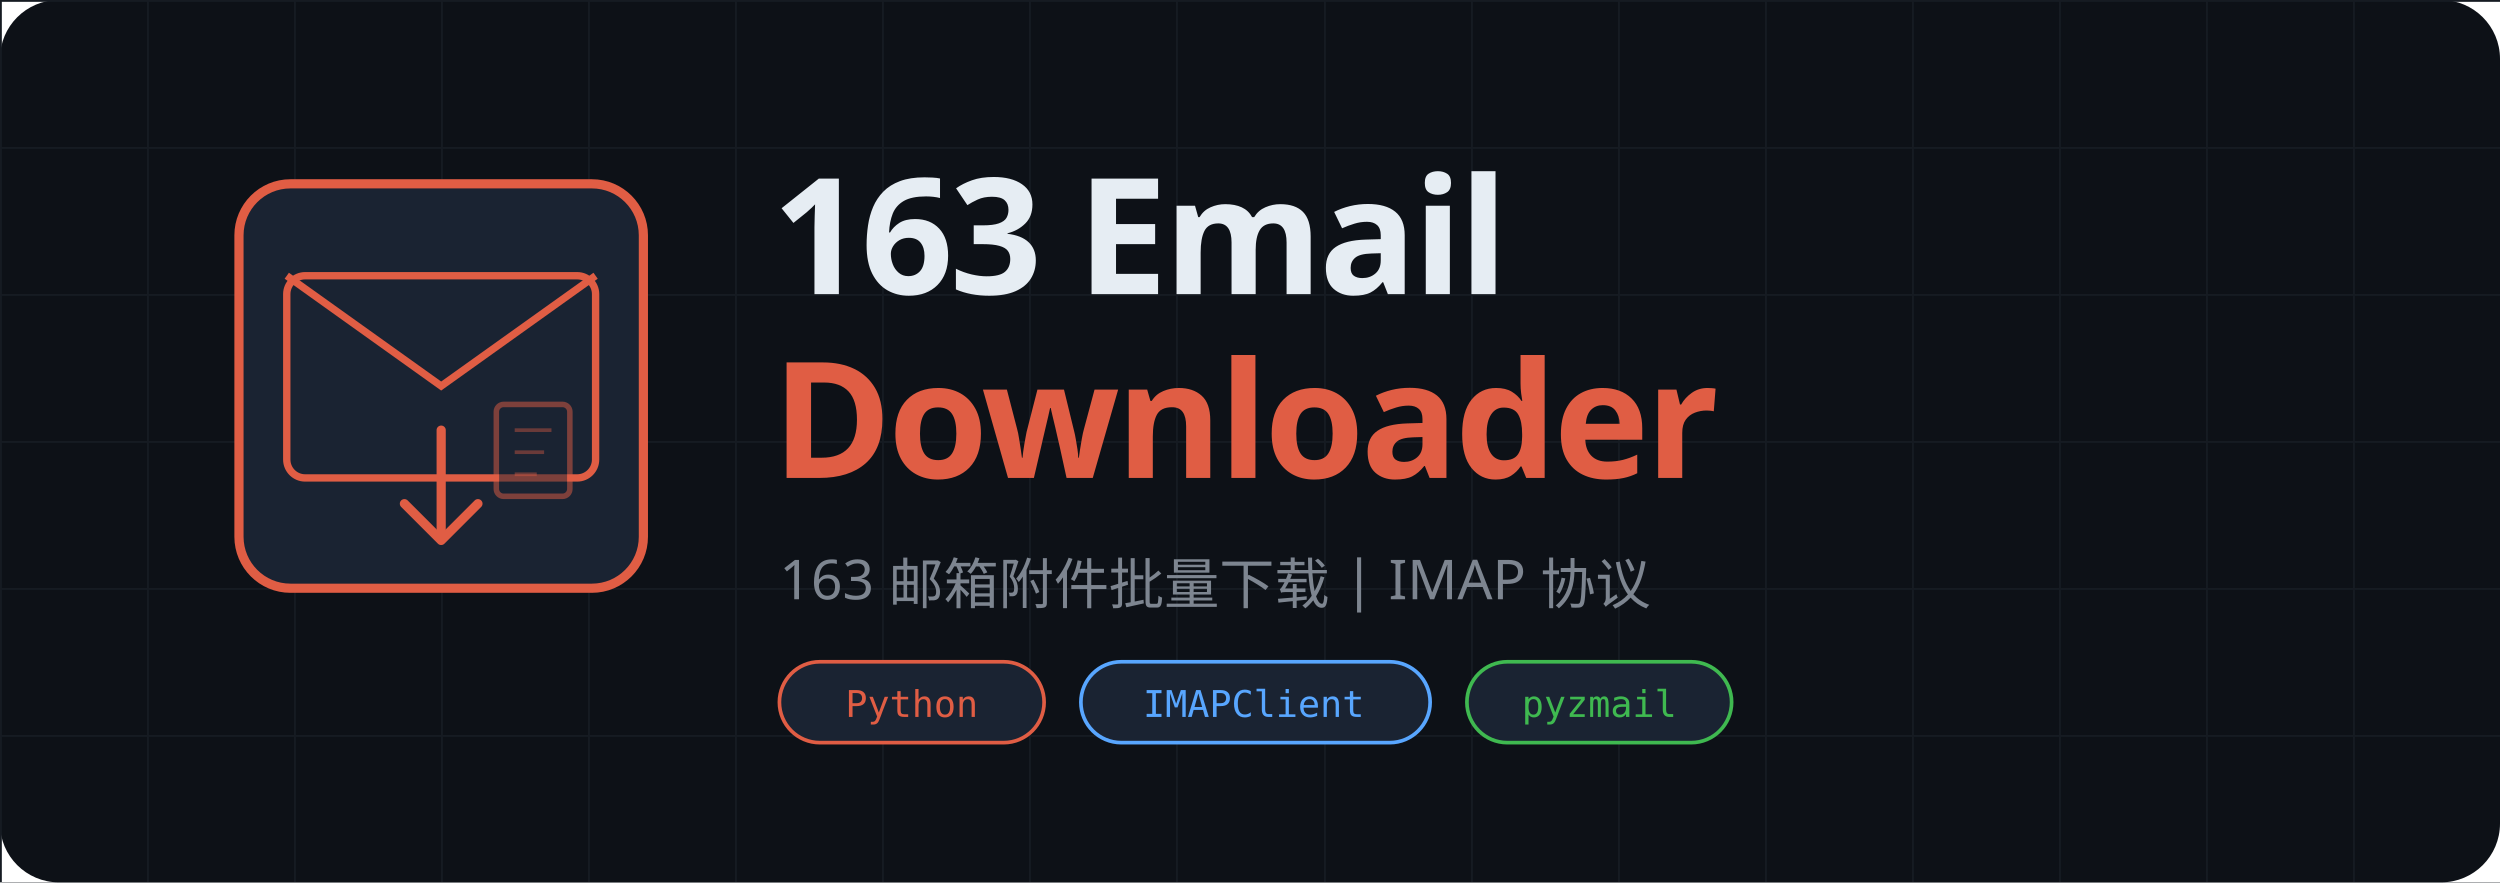
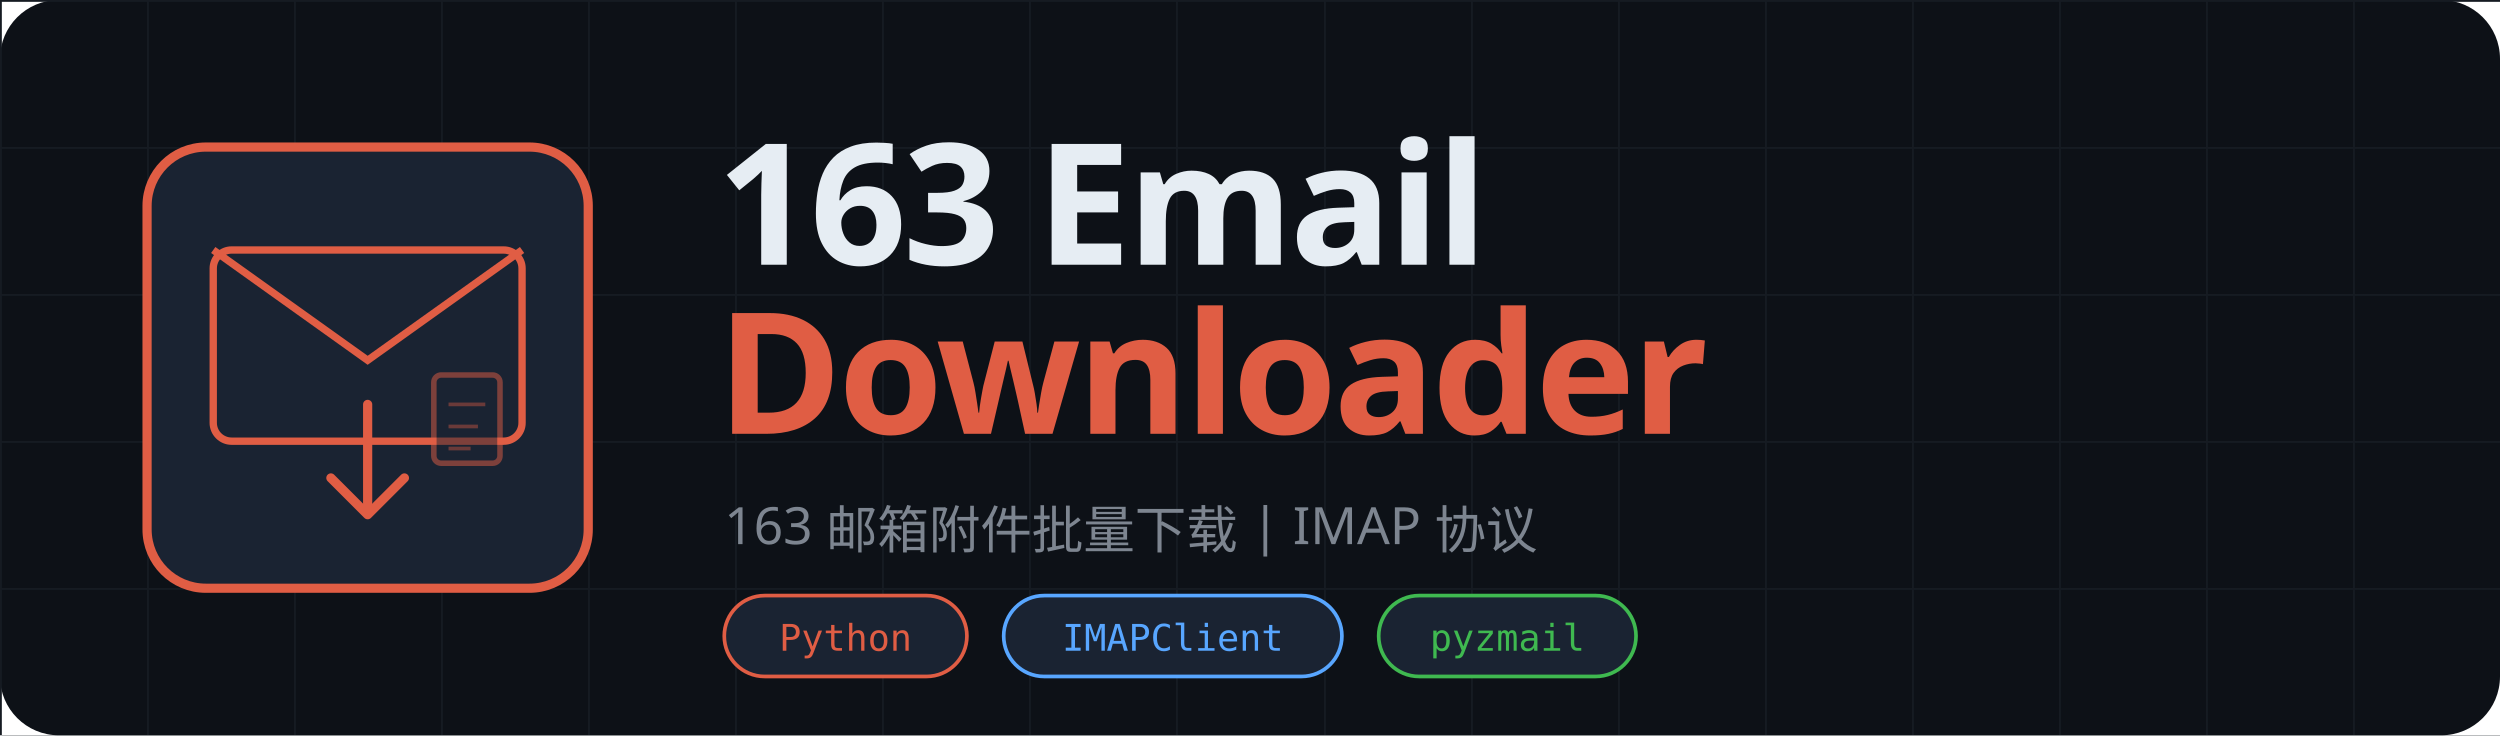
- <svg xmlns="http://www.w3.org/2000/svg" viewBox="0 0 680 240" fill="none">
-   <rect width="680" height="240" rx="16" fill="#0d1117" />
+ <svg xmlns="http://www.w3.org/2000/svg" viewBox="0 0 680 200" fill="none">
+   <rect width="680" height="200" rx="16" fill="#0d1117" />
  <defs>
-     <pattern id="grid" width="40" height="40" patternUnits="userSpaceOnUse">
-       <path d="M 40 0 L 0 0 0 40" fill="none" stroke="#161b22" stroke-width="1" />
+     <pattern id="g" width="40" height="40" patternUnits="userSpaceOnUse">
+       <path d="M40 0L0 0 0 40" fill="none" stroke="#161b22" stroke-width="1" />
    </pattern>
  </defs>
-   <rect width="680" height="240" fill="url(#grid)" />
-   <g transform="translate(60, 45)">
-     <rect x="5" y="5" width="110" height="110" rx="14" fill="#1a2332" stroke="#e05d44" stroke-width="2.5" />
-     <rect x="18" y="30" width="84" height="55" rx="5" fill="none" stroke="#e05d44" stroke-width="2" />
-     <path d="M18 30 L60 60 L102 30" fill="none" stroke="#e05d44" stroke-width="2" />
-     <line x1="60" y1="72" x2="60" y2="100" stroke="#e05d44" stroke-width="2.5" stroke-linecap="round" />
-     <path d="M50 92 L60 102 L70 92" stroke="#e05d44" stroke-width="2.5" stroke-linecap="round" stroke-linejoin="round" fill="none" />
-     <rect x="75" y="65" width="20" height="25" rx="2" fill="#1a2332" stroke="#e05d44" stroke-width="1.5" opacity="0.5" />
-     <path d="M80 72 L90 72 M80 78 L88 78 M80 84 L86 84" stroke="#e05d44" stroke-width="1" opacity="0.4" />
+   <rect width="680" height="200" fill="url(#g)" />
+   <g transform="translate(40,40)">
+     <rect width="120" height="120" rx="16" fill="#1a2332" stroke="#e05d44" stroke-width="2.5" />
+     <rect x="18" y="28" width="84" height="52" rx="5" fill="none" stroke="#e05d44" stroke-width="2" />
+     <path d="M18 28 L60 58 L102 28" fill="none" stroke="#e05d44" stroke-width="2" />
+     <line x1="60" y1="70" x2="60" y2="98" stroke="#e05d44" stroke-width="2.5" stroke-linecap="round" />
+     <path d="M50 90 L60 100 L70 90" stroke="#e05d44" stroke-width="2.5" stroke-linecap="round" stroke-linejoin="round" fill="none" />
+     <rect x="78" y="62" width="18" height="24" rx="2" fill="#1a2332" stroke="#e05d44" stroke-width="1.5" opacity="0.5" />
+     <path d="M82 70 L92 70 M82 76 L90 76 M82 82 L88 82" stroke="#e05d44" stroke-width="1" opacity="0.4" />
  </g>
-   <text x="210" y="80" font-family="'Segoe UI', system-ui, sans-serif" font-size="44" fill="#e6edf3" font-weight="700" letter-spacing="-1">163 Email</text>
-   <text x="210" y="130" font-family="'Segoe UI', system-ui, sans-serif" font-size="44" fill="#e05d44" font-weight="700" letter-spacing="-1">Downloader</text>
-   <text x="212" y="163" font-family="'Segoe UI', system-ui, sans-serif" font-size="15" fill="#7d8590">163 邮箱附件批量下载 | IMAP 协议</text>
-   <g transform="translate(212, 180)">
-     <rect x="0" y="0" width="72" height="22" rx="11" fill="#1a2332" stroke="#e05d44" stroke-width="1" />
-     <text x="36" y="15" font-family="monospace" font-size="10" fill="#e05d44" text-anchor="middle">Python</text>
-     <rect x="82" y="0" width="95" height="22" rx="11" fill="#1a2332" stroke="#58a6ff" stroke-width="1" />
-     <text x="129" y="15" font-family="monospace" font-size="10" fill="#58a6ff" text-anchor="middle">IMAPClient</text>
-     <rect x="187" y="0" width="72" height="22" rx="11" fill="#1a2332" stroke="#3fb950" stroke-width="1" />
-     <text x="223" y="15" font-family="monospace" font-size="10" fill="#3fb950" text-anchor="middle">pyzmail</text>
+   <text x="195" y="72" font-family="'Segoe UI',system-ui,sans-serif" font-size="46" fill="#e6edf3" font-weight="700" letter-spacing="-1">163 Email</text>
+   <text x="195" y="118" font-family="'Segoe UI',system-ui,sans-serif" font-size="46" fill="#e05d44" font-weight="700" letter-spacing="-1">Downloader</text>
+   <text x="197" y="148" font-family="'Segoe UI',system-ui,sans-serif" font-size="14" fill="#7d8590">163 邮箱附件批量下载 | IMAP 协议</text>
+   <g transform="translate(197,162)">
+     <rect width="66" height="22" rx="11" fill="#1a2332" stroke="#e05d44" stroke-width="1" />
+     <text x="33" y="15" font-family="monospace" font-size="10" fill="#e05d44" text-anchor="middle">Python</text>
+     <rect x="76" width="92" height="22" rx="11" fill="#1a2332" stroke="#58a6ff" stroke-width="1" />
+     <text x="122" y="15" font-family="monospace" font-size="10" fill="#58a6ff" text-anchor="middle">IMAPClient</text>
+     <rect x="178" width="70" height="22" rx="11" fill="#1a2332" stroke="#3fb950" stroke-width="1" />
+     <text x="213" y="15" font-family="monospace" font-size="10" fill="#3fb950" text-anchor="middle">pyzmail</text>
  </g>
</svg>
